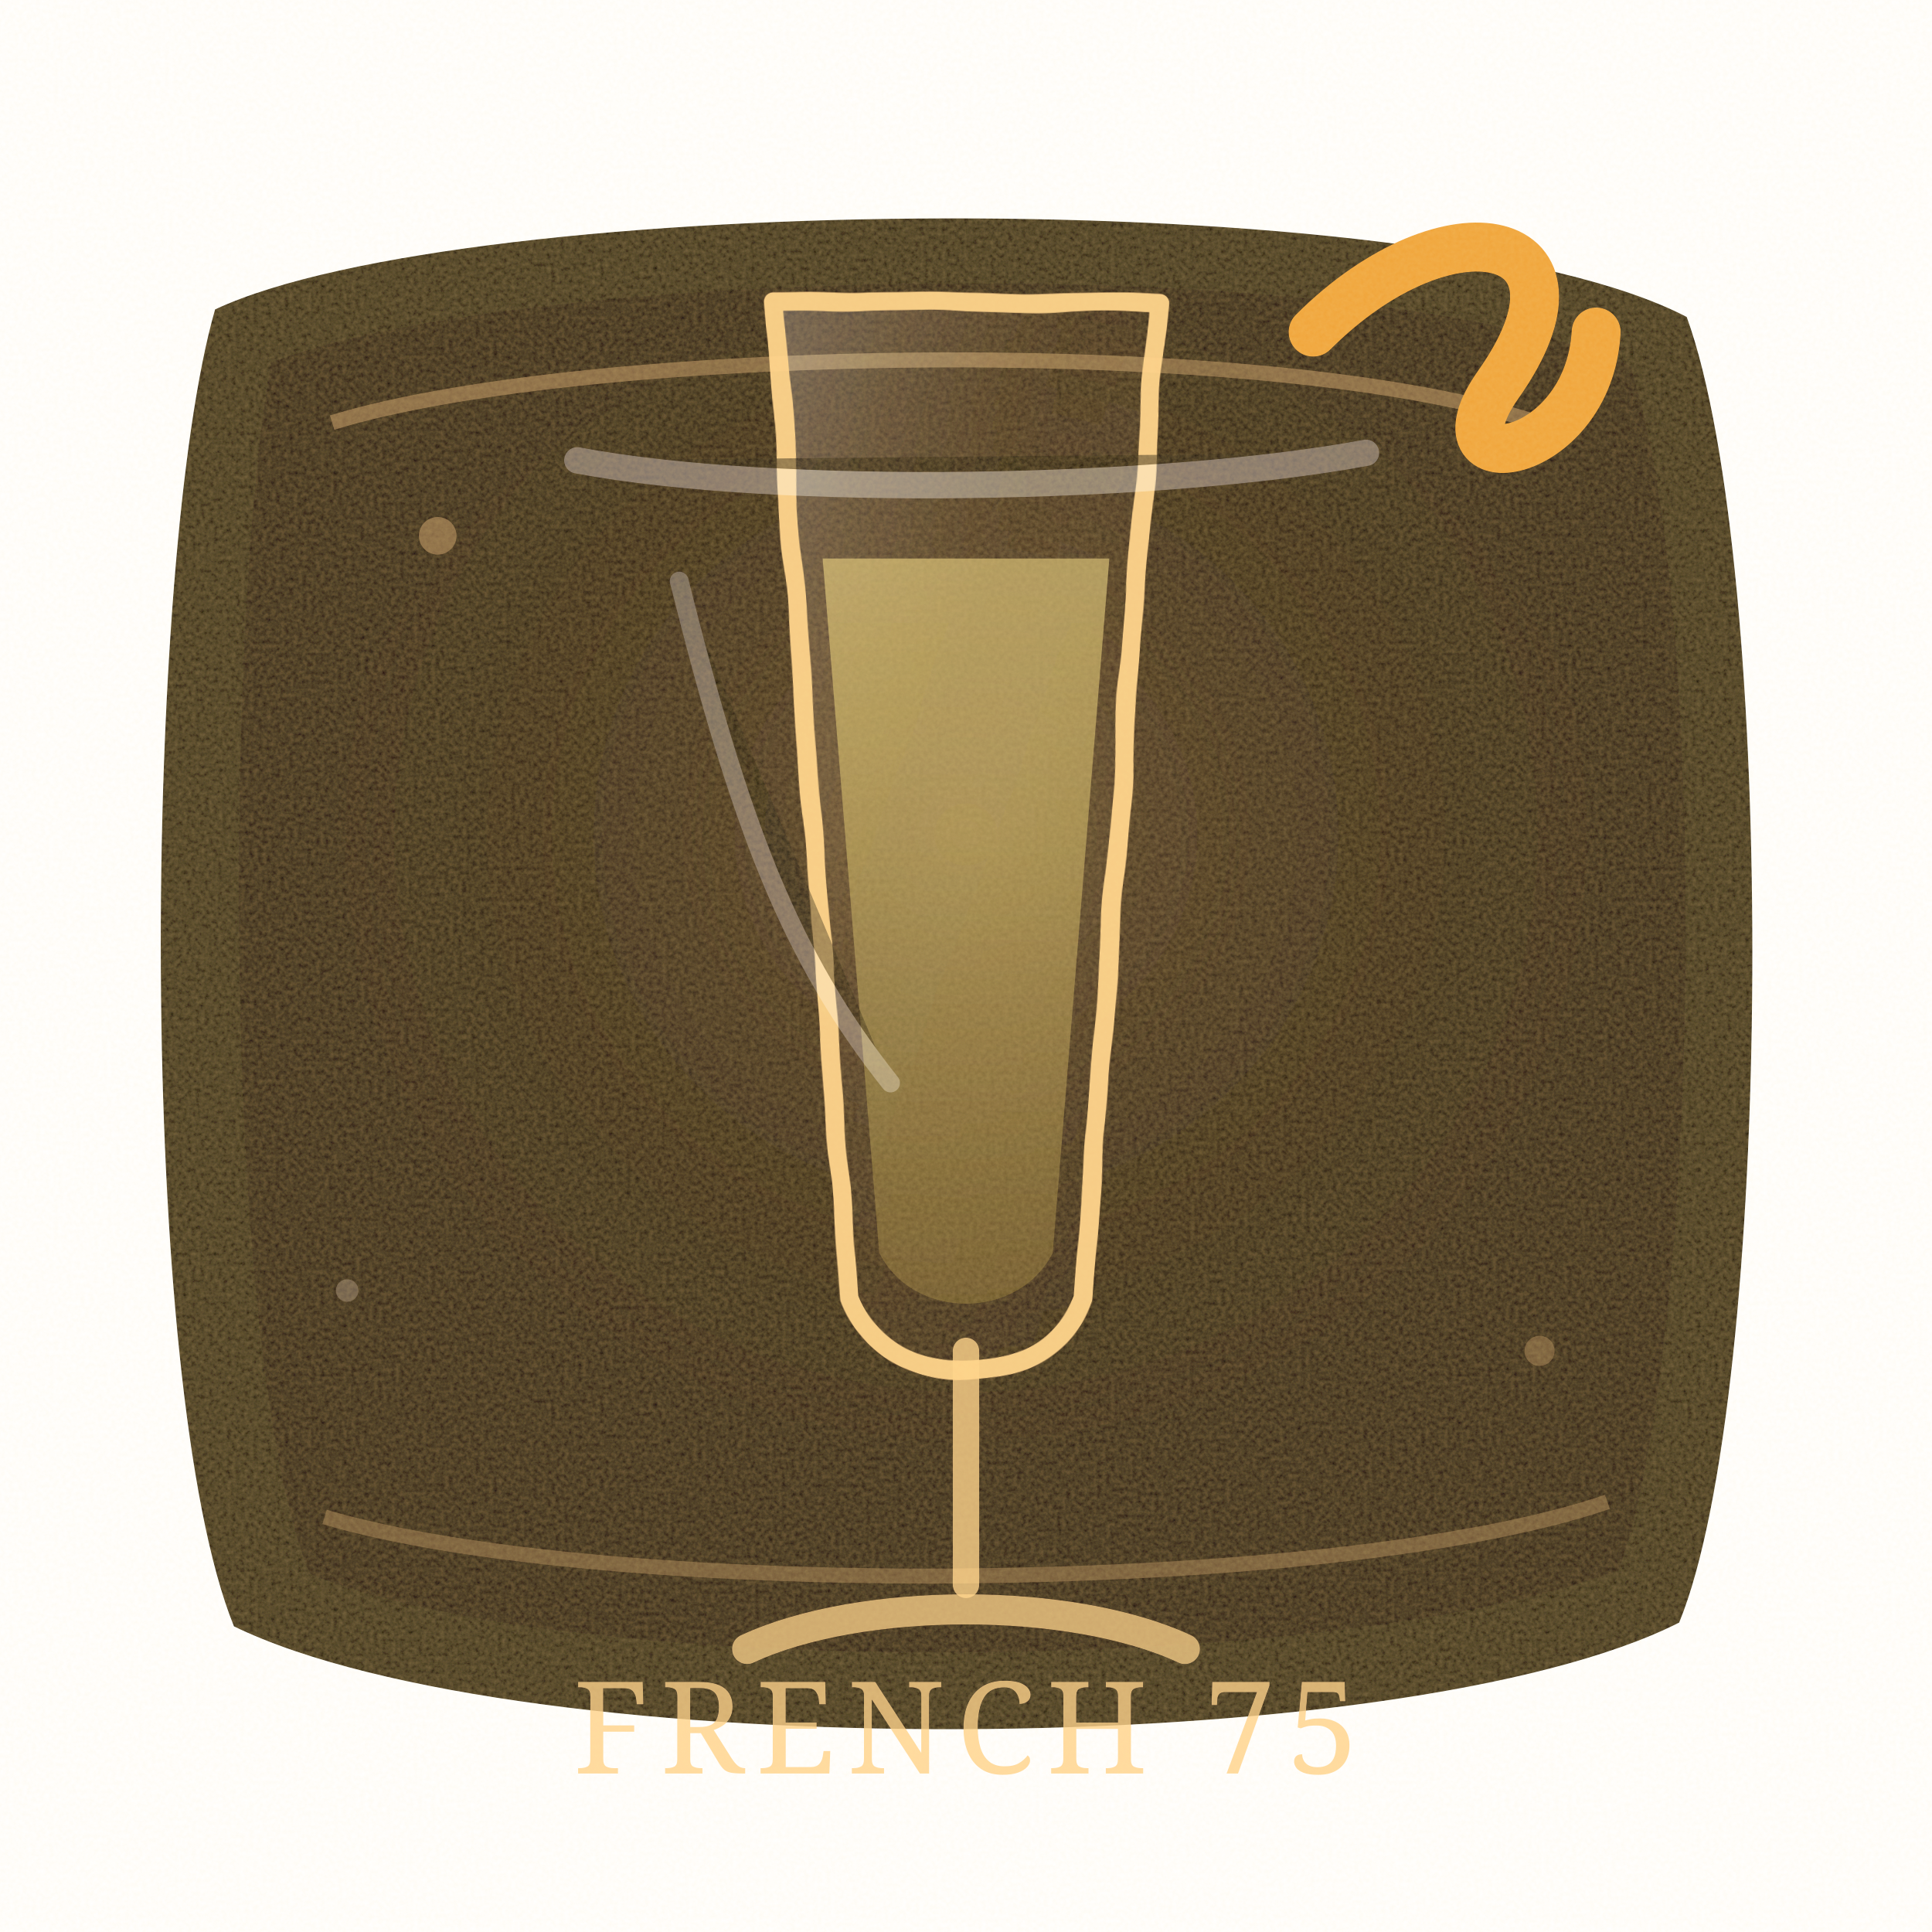
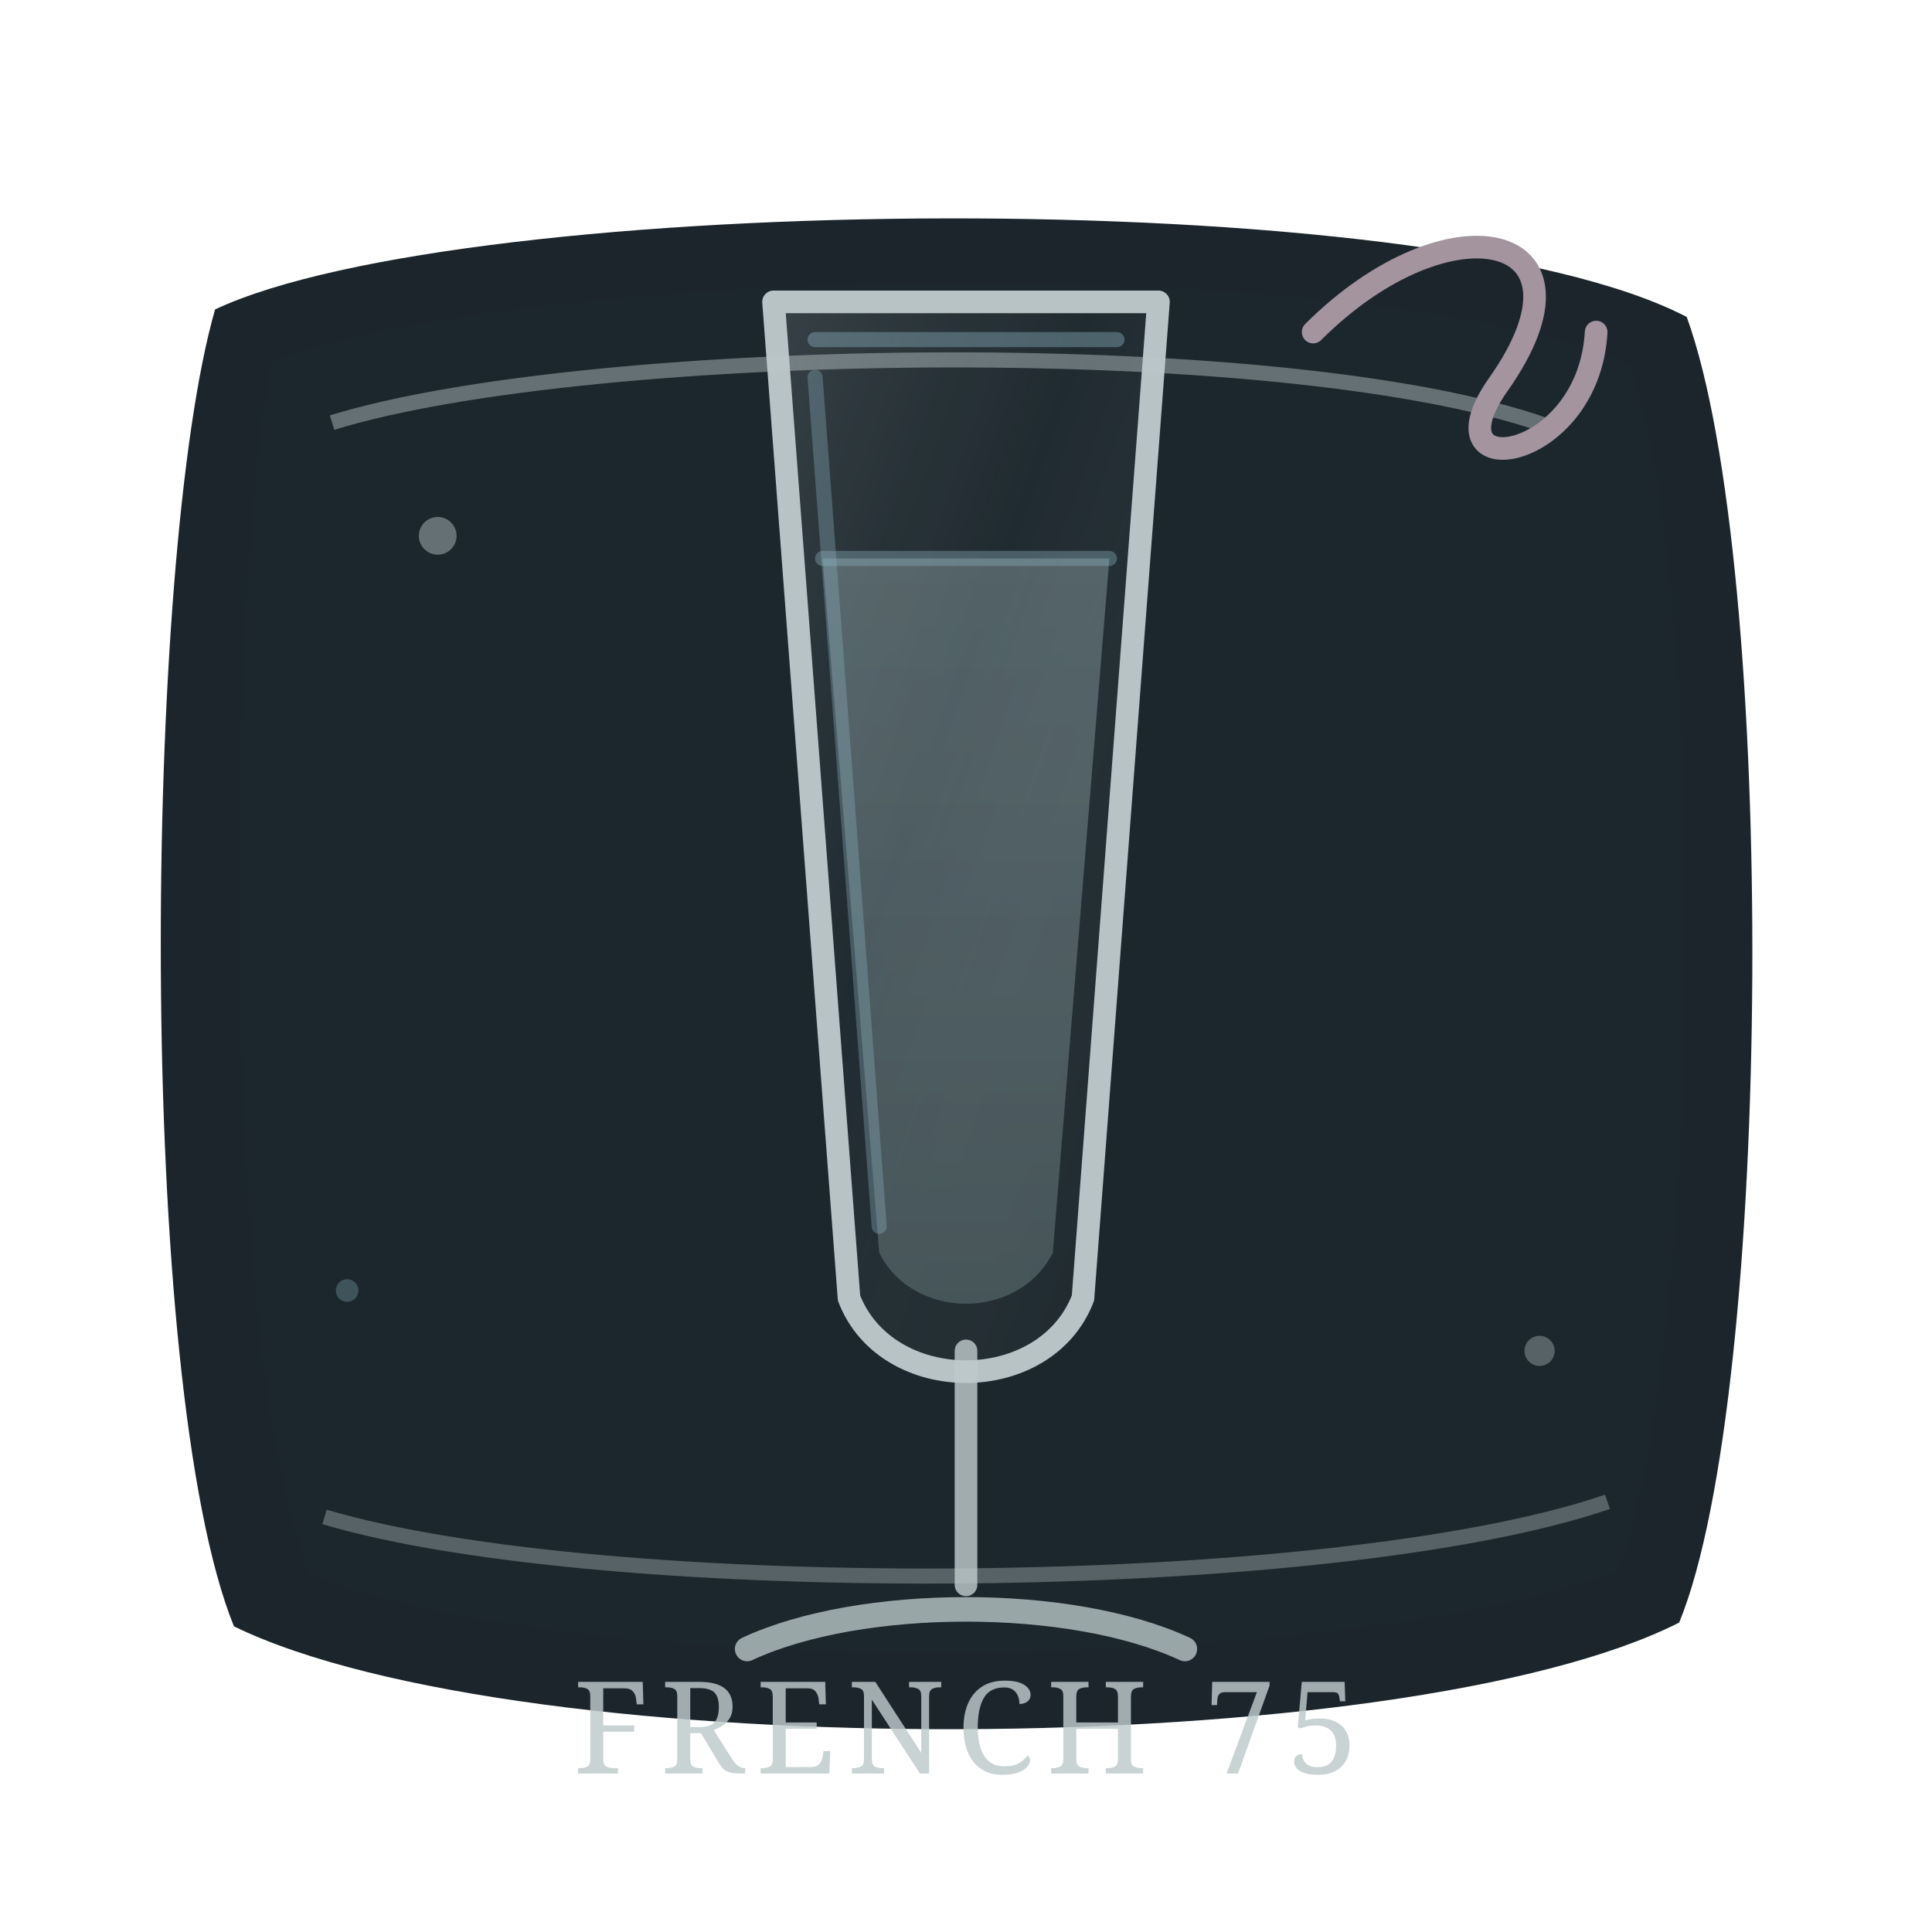
<svg xmlns="http://www.w3.org/2000/svg" viewBox="0 0 512 512" role="img" aria-label="French 75 drink label">
  <defs>
-     <filter id="paper" x="-20%" y="-20%" width="140%" height="140%">
-       <feTurbulence type="fractalNoise" baseFrequency="0.85" numOctaves="4" seed="153" result="noise" />
-       <feColorMatrix in="noise" type="matrix" values="0 0 0 0 0.95 0 0 0 0 0.78 0 0 0 0 0.45 0 0 0 .16 0" />
-       <feBlend in="SourceGraphic" mode="soft-light" />
-     </filter>
-     <filter id="ink" x="-20%" y="-20%" width="140%" height="140%">
-       <feTurbulence type="fractalNoise" baseFrequency="0.035" numOctaves="2" seed="117" result="wobble" />
-       <feDisplacementMap in="SourceGraphic" in2="wobble" scale="2.1" />
-     </filter>
    <linearGradient id="glass" x1="0" x2="1" y1="0" y2="1">
-       <stop offset="0" stop-color="#fff7e8" stop-opacity=".34" />
-       <stop offset=".42" stop-color="#ffd28a" stop-opacity=".08" />
-       <stop offset="1" stop-color="#0c0705" stop-opacity=".2" />
+       <stop offset="0" stop-color="#e5e8e5" stop-opacity=".14" />
+       <stop offset=".42" stop-color="#bdc9ca" stop-opacity=".025" />
+       <stop offset="1" stop-color="#0b1118" stop-opacity=".2" />
    </linearGradient>
    <linearGradient id="liquid" x1="0" x2="0" y1="0" y2="1">
-       <stop offset="0" stop-color="#f0d780" stop-opacity=".86" />
-       <stop offset="1" stop-color="#856d35" stop-opacity=".96" />
+       <stop offset="0" stop-color="#a6bcc0" stop-opacity=".52" />
+       <stop offset="1" stop-color="#6f8284" stop-opacity=".64" />
    </linearGradient>
-     <radialGradient id="glow" cx="50%" cy="42%" r="58%">
-       <stop offset="0" stop-color="#ffd28a" stop-opacity=".26" />
-       <stop offset="1" stop-color="#0c0705" stop-opacity="0" />
-     </radialGradient>
  </defs>
  <rect width="512" height="512" fill="none" />
-   <g filter="url(#paper)">
-     <path d="M57 82 C123 51 378 48 447 84 C471 150 470 369 445 430 C372 467 138 468 62 431 C36 367 38 148 57 82 Z" fill="#140905" opacity=".94" />
-     <path d="M72 96 C140 70 363 66 432 97 C453 160 451 354 429 416 C356 444 153 446 82 417 C58 356 60 158 72 96 Z" fill="#24130b" opacity=".62" />
-     <path d="M88 112 C156 91 346 88 413 114" stroke="#ffd28a" stroke-width="4" opacity=".45" fill="none" />
-     <path d="M86 402 C160 424 353 423 426 398" stroke="#ffd28a" stroke-width="4" opacity=".36" fill="none" />
-     <circle cx="116" cy="142" r="5" fill="#ffd28a" opacity=".45" />
-     <circle cx="408" cy="358" r="4" fill="#ffd28a" opacity=".36" />
-     <circle cx="92" cy="342" r="3" fill="#fff1cc" opacity=".32" />
-     <ellipse cx="256" cy="248" rx="174" ry="166" fill="url(#glow)" />
-     <path filter="url(#ink)" stroke="#ffd28a" stroke-width="5" stroke-linejoin="round" fill="url(#glass)" opacity=".96" d="M205 80 L307 80 L287 344 C277 370 235 370 225 344 Z" />
+   <g>
+     <path d="M57 82 C123 51 378 48 447 84 C471 150 470 369 445 430 C372 467 138 468 62 431 C36 367 38 148 57 82 Z" fill="#0e171e" opacity=".94" />
+     <path d="M72 96 C140 70 363 66 432 97 C453 160 451 354 429 416 C356 444 153 446 82 417 C58 356 60 158 72 96 Z" fill="#1c282f" opacity=".62" />
+     <path d="M88 112 C156 91 346 88 413 114" stroke="#bdc9ca" stroke-width="4" opacity=".45" fill="none" />
+     <path d="M86 402 C160 424 353 423 426 398" stroke="#bdc9ca" stroke-width="4" opacity=".36" fill="none" />
+     <circle cx="116" cy="142" r="5" fill="#bdc9ca" opacity=".45" />
+     <circle cx="408" cy="358" r="4" fill="#bdc9ca" opacity=".36" />
+     <circle cx="92" cy="342" r="3" fill="#8bafbc" opacity=".32" />
+     <path stroke="#bdc9ca" stroke-width="6" stroke-linejoin="round" fill="url(#glass)" opacity=".96" d="M205 80 L307 80 L287 344 C277 370 235 370 225 344 Z" />
    <path d="M218 148 L294 148 L279 332 C270 350 242 350 233 332 Z" fill="url(#liquid)" opacity=".72" />
-     <path d="M256 358 L256 420" stroke="#ffd28a" stroke-width="7" stroke-linecap="round" opacity=".82" />
-     <path d="M198 437 C228 423 284 423 314 437" stroke="#ffd28a" stroke-width="8" stroke-linecap="round" fill="none" opacity=".78" />
-     <path d="M153 122 C206 132 308 130 362 120" stroke="#fff7e8" stroke-width="7" stroke-linecap="round" opacity=".42" />
-     <path d="M180 154 C196 218 209 253 236 287" stroke="#fff7e8" stroke-width="5" stroke-linecap="round" opacity=".35" />
-     <path d="M348 88 C384 52 426 61 397 102 C378 129 421 123 423 88" stroke="#f0a43a" stroke-width="13" fill="none" stroke-linecap="round" />
-     <text x="256" y="470" text-anchor="middle" fill="#ffd28a" opacity=".82" font-family="Georgia, serif" font-size="34" letter-spacing="3">FRENCH 75</text>
+     <path d="M218 148 L294 148" fill="none" stroke="#8bafbc" stroke-width="4" stroke-linecap="round" opacity=".38" />
+     <path d="M256 358 L256 420" stroke="#bdc9ca" stroke-width="6" stroke-linecap="round" opacity=".82" />
+     <path d="M198 437 C228 423 284 423 314 437" stroke="#bdc9ca" stroke-width="6.5" stroke-linecap="round" fill="none" opacity=".78" />
+     <path d="M216 90 L296 90" stroke="#8bafbc" stroke-width="4" stroke-linecap="round" opacity=".42" />
+     <path d="M216 100 L233 325" stroke="#8bafbc" stroke-width="4" stroke-linecap="round" opacity=".35" />
+     <path d="M348 88 C384 52 426 61 397 102 C378 129 421 123 423 88" stroke="#a3949e" stroke-width="6" fill="none" stroke-linecap="round" />
+     <text x="256" y="470" text-anchor="middle" fill="#bdc9ca" opacity=".82" font-family="Georgia, serif" font-size="34" letter-spacing="3">FRENCH 75</text>
  </g>
</svg>
